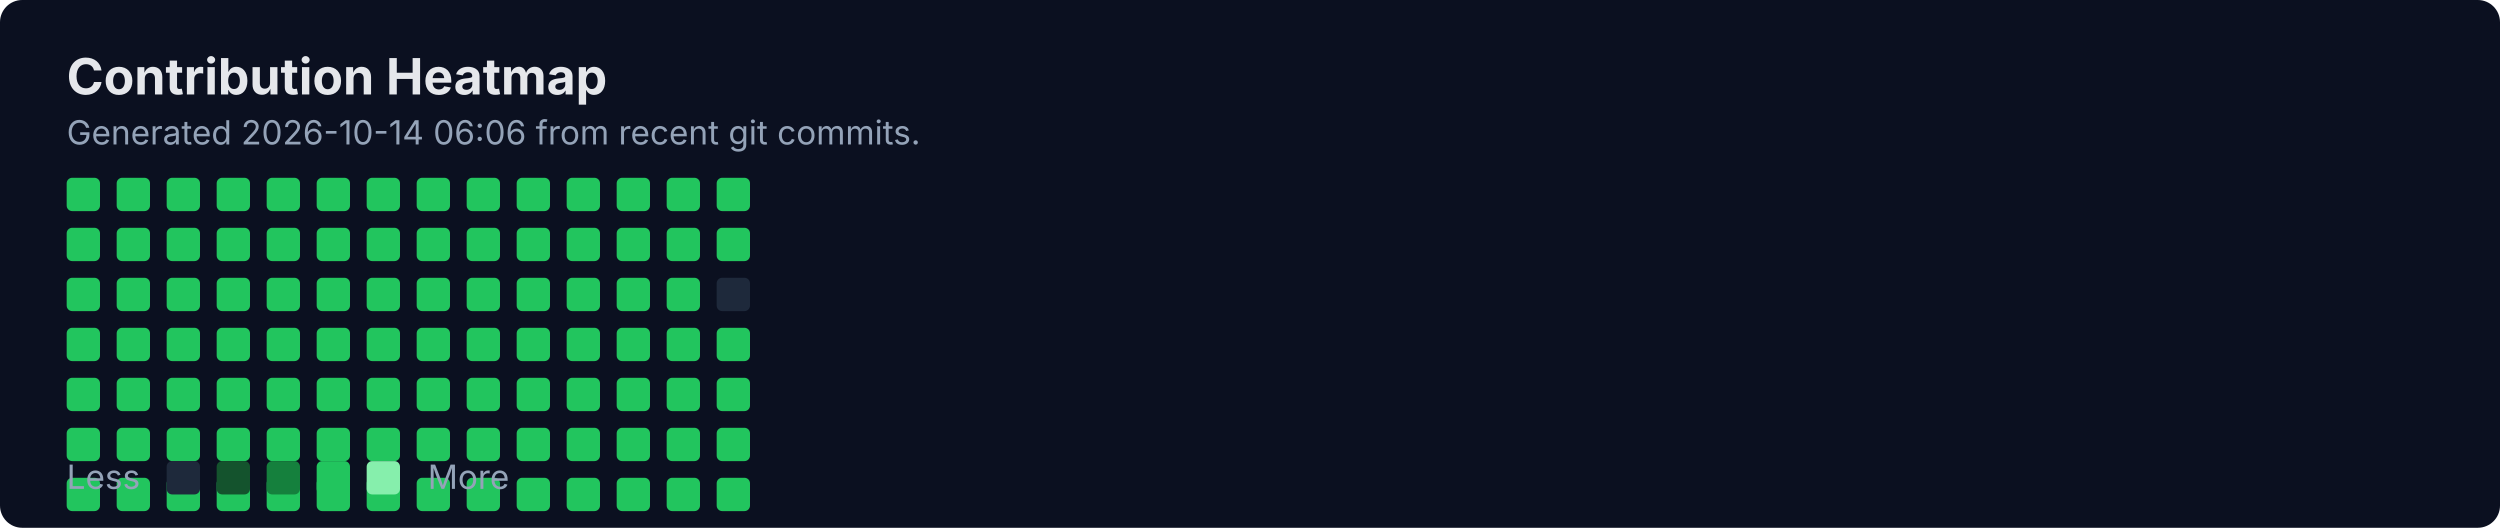
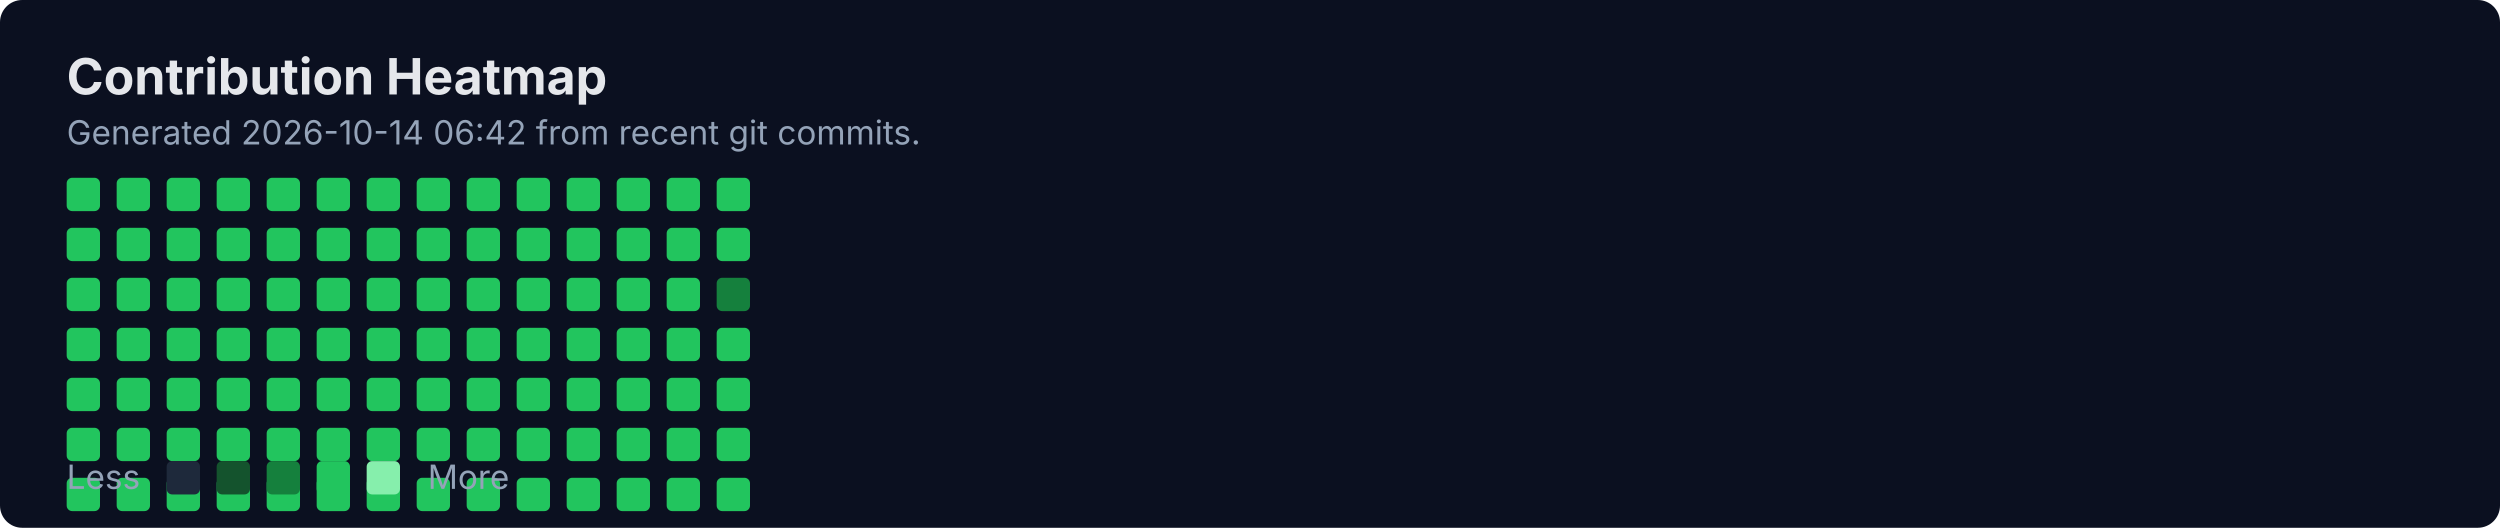
<svg xmlns="http://www.w3.org/2000/svg" width="900" height="190" viewBox="0 0 900 190" fill="none" role="img" aria-labelledby="title">
  <rect width="900" height="190" rx="8" fill="#0B1020" />
  <text x="24" y="34" fill="#E5E7EB" font-family="Inter, Segoe UI, Arial" font-size="18" font-weight="700">Contribution Heatmap</text>
-   <text x="24" y="52" fill="#94A3B8" font-family="Inter, Segoe UI, Arial" font-size="12">Generated 2026-10-14 06:06 from recent git commits.</text>
+   <text x="24" y="52" fill="#94A3B8" font-family="Inter, Segoe UI, Arial" font-size="12">Generated 2026-10-14 06:42 from recent git commits.</text>
  <rect x="24" y="118" width="12" height="12" rx="2" fill="#22C55E" />
  <rect x="24" y="136" width="12" height="12" rx="2" fill="#22C55E" />
  <rect x="24" y="154" width="12" height="12" rx="2" fill="#22C55E" />
  <rect x="24" y="172" width="12" height="12" rx="2" fill="#22C55E" />
  <rect x="24" y="64" width="12" height="12" rx="2" fill="#22C55E" />
  <rect x="24" y="82" width="12" height="12" rx="2" fill="#22C55E" />
  <rect x="24" y="100" width="12" height="12" rx="2" fill="#22C55E" />
  <rect x="42" y="118" width="12" height="12" rx="2" fill="#22C55E" />
  <rect x="42" y="136" width="12" height="12" rx="2" fill="#22C55E" />
  <rect x="42" y="154" width="12" height="12" rx="2" fill="#22C55E" />
  <rect x="42" y="172" width="12" height="12" rx="2" fill="#22C55E" />
  <rect x="42" y="64" width="12" height="12" rx="2" fill="#22C55E" />
  <rect x="42" y="82" width="12" height="12" rx="2" fill="#22C55E" />
  <rect x="42" y="100" width="12" height="12" rx="2" fill="#22C55E" />
  <rect x="60" y="118" width="12" height="12" rx="2" fill="#22C55E" />
  <rect x="60" y="136" width="12" height="12" rx="2" fill="#22C55E" />
  <rect x="60" y="154" width="12" height="12" rx="2" fill="#22C55E" />
  <rect x="60" y="172" width="12" height="12" rx="2" fill="#22C55E" />
  <rect x="60" y="64" width="12" height="12" rx="2" fill="#22C55E" />
  <rect x="60" y="82" width="12" height="12" rx="2" fill="#22C55E" />
  <rect x="60" y="100" width="12" height="12" rx="2" fill="#22C55E" />
  <rect x="78" y="118" width="12" height="12" rx="2" fill="#22C55E" />
  <rect x="78" y="136" width="12" height="12" rx="2" fill="#22C55E" />
  <rect x="78" y="154" width="12" height="12" rx="2" fill="#22C55E" />
  <rect x="78" y="172" width="12" height="12" rx="2" fill="#22C55E" />
  <rect x="78" y="64" width="12" height="12" rx="2" fill="#22C55E" />
  <rect x="78" y="82" width="12" height="12" rx="2" fill="#22C55E" />
  <rect x="78" y="100" width="12" height="12" rx="2" fill="#22C55E" />
  <rect x="96" y="118" width="12" height="12" rx="2" fill="#22C55E" />
  <rect x="96" y="136" width="12" height="12" rx="2" fill="#22C55E" />
  <rect x="96" y="154" width="12" height="12" rx="2" fill="#22C55E" />
  <rect x="96" y="172" width="12" height="12" rx="2" fill="#22C55E" />
  <rect x="96" y="64" width="12" height="12" rx="2" fill="#22C55E" />
  <rect x="96" y="82" width="12" height="12" rx="2" fill="#22C55E" />
  <rect x="96" y="100" width="12" height="12" rx="2" fill="#22C55E" />
  <rect x="114" y="118" width="12" height="12" rx="2" fill="#22C55E" />
  <rect x="114" y="136" width="12" height="12" rx="2" fill="#22C55E" />
  <rect x="114" y="154" width="12" height="12" rx="2" fill="#22C55E" />
  <rect x="114" y="172" width="12" height="12" rx="2" fill="#22C55E" />
  <rect x="114" y="64" width="12" height="12" rx="2" fill="#22C55E" />
  <rect x="114" y="82" width="12" height="12" rx="2" fill="#22C55E" />
  <rect x="114" y="100" width="12" height="12" rx="2" fill="#22C55E" />
  <rect x="132" y="118" width="12" height="12" rx="2" fill="#22C55E" />
  <rect x="132" y="136" width="12" height="12" rx="2" fill="#22C55E" />
  <rect x="132" y="154" width="12" height="12" rx="2" fill="#22C55E" />
  <rect x="132" y="172" width="12" height="12" rx="2" fill="#22C55E" />
  <rect x="132" y="64" width="12" height="12" rx="2" fill="#22C55E" />
  <rect x="132" y="82" width="12" height="12" rx="2" fill="#22C55E" />
  <rect x="132" y="100" width="12" height="12" rx="2" fill="#22C55E" />
  <rect x="150" y="118" width="12" height="12" rx="2" fill="#22C55E" />
  <rect x="150" y="136" width="12" height="12" rx="2" fill="#22C55E" />
  <rect x="150" y="154" width="12" height="12" rx="2" fill="#22C55E" />
  <rect x="150" y="172" width="12" height="12" rx="2" fill="#22C55E" />
  <rect x="150" y="64" width="12" height="12" rx="2" fill="#22C55E" />
  <rect x="150" y="82" width="12" height="12" rx="2" fill="#22C55E" />
  <rect x="150" y="100" width="12" height="12" rx="2" fill="#22C55E" />
  <rect x="168" y="118" width="12" height="12" rx="2" fill="#22C55E" />
  <rect x="168" y="136" width="12" height="12" rx="2" fill="#22C55E" />
  <rect x="168" y="154" width="12" height="12" rx="2" fill="#22C55E" />
  <rect x="168" y="172" width="12" height="12" rx="2" fill="#22C55E" />
  <rect x="168" y="64" width="12" height="12" rx="2" fill="#22C55E" />
  <rect x="168" y="82" width="12" height="12" rx="2" fill="#22C55E" />
  <rect x="168" y="100" width="12" height="12" rx="2" fill="#22C55E" />
  <rect x="186" y="118" width="12" height="12" rx="2" fill="#22C55E" />
  <rect x="186" y="136" width="12" height="12" rx="2" fill="#22C55E" />
  <rect x="186" y="154" width="12" height="12" rx="2" fill="#22C55E" />
  <rect x="186" y="172" width="12" height="12" rx="2" fill="#22C55E" />
  <rect x="186" y="64" width="12" height="12" rx="2" fill="#22C55E" />
  <rect x="186" y="82" width="12" height="12" rx="2" fill="#22C55E" />
  <rect x="186" y="100" width="12" height="12" rx="2" fill="#22C55E" />
  <rect x="204" y="118" width="12" height="12" rx="2" fill="#22C55E" />
  <rect x="204" y="136" width="12" height="12" rx="2" fill="#22C55E" />
  <rect x="204" y="154" width="12" height="12" rx="2" fill="#22C55E" />
  <rect x="204" y="172" width="12" height="12" rx="2" fill="#22C55E" />
  <rect x="204" y="64" width="12" height="12" rx="2" fill="#22C55E" />
  <rect x="204" y="82" width="12" height="12" rx="2" fill="#22C55E" />
  <rect x="204" y="100" width="12" height="12" rx="2" fill="#22C55E" />
  <rect x="222" y="118" width="12" height="12" rx="2" fill="#22C55E" />
  <rect x="222" y="136" width="12" height="12" rx="2" fill="#22C55E" />
  <rect x="222" y="154" width="12" height="12" rx="2" fill="#22C55E" />
  <rect x="222" y="172" width="12" height="12" rx="2" fill="#22C55E" />
  <rect x="222" y="64" width="12" height="12" rx="2" fill="#22C55E" />
  <rect x="222" y="82" width="12" height="12" rx="2" fill="#22C55E" />
  <rect x="222" y="100" width="12" height="12" rx="2" fill="#22C55E" />
  <rect x="240" y="118" width="12" height="12" rx="2" fill="#22C55E" />
  <rect x="240" y="136" width="12" height="12" rx="2" fill="#22C55E" />
  <rect x="240" y="154" width="12" height="12" rx="2" fill="#22C55E" />
  <rect x="240" y="172" width="12" height="12" rx="2" fill="#22C55E" />
  <rect x="240" y="64" width="12" height="12" rx="2" fill="#22C55E" />
  <rect x="240" y="82" width="12" height="12" rx="2" fill="#22C55E" />
  <rect x="240" y="100" width="12" height="12" rx="2" fill="#22C55E" />
  <rect x="258" y="118" width="12" height="12" rx="2" fill="#22C55E" />
  <rect x="258" y="136" width="12" height="12" rx="2" fill="#22C55E" />
  <rect x="258" y="154" width="12" height="12" rx="2" fill="#22C55E" />
  <rect x="258" y="172" width="12" height="12" rx="2" fill="#22C55E" />
  <rect x="258" y="64" width="12" height="12" rx="2" fill="#22C55E" />
  <rect x="258" y="82" width="12" height="12" rx="2" fill="#22C55E" />
-   <rect x="258" y="100" width="12" height="12" rx="2" fill="#1E293B" />
+   <rect x="258" y="100" width="12" height="12" rx="2" fill="#15803D" />
  <text x="24" y="176" fill="#94A3B8" font-family="Inter, Segoe UI, Arial" font-size="12">Less</text>
  <rect x="60" y="166" width="12" height="12" rx="2" fill="#1E293B" />
  <rect x="78" y="166" width="12" height="12" rx="2" fill="#14532D" />
  <rect x="96" y="166" width="12" height="12" rx="2" fill="#15803D" />
  <rect x="114" y="166" width="12" height="12" rx="2" fill="#22C55E" />
  <rect x="132" y="166" width="12" height="12" rx="2" fill="#86EFAC" />
  <text x="154" y="176" fill="#94A3B8" font-family="Inter, Segoe UI, Arial" font-size="12">More</text>
</svg>
